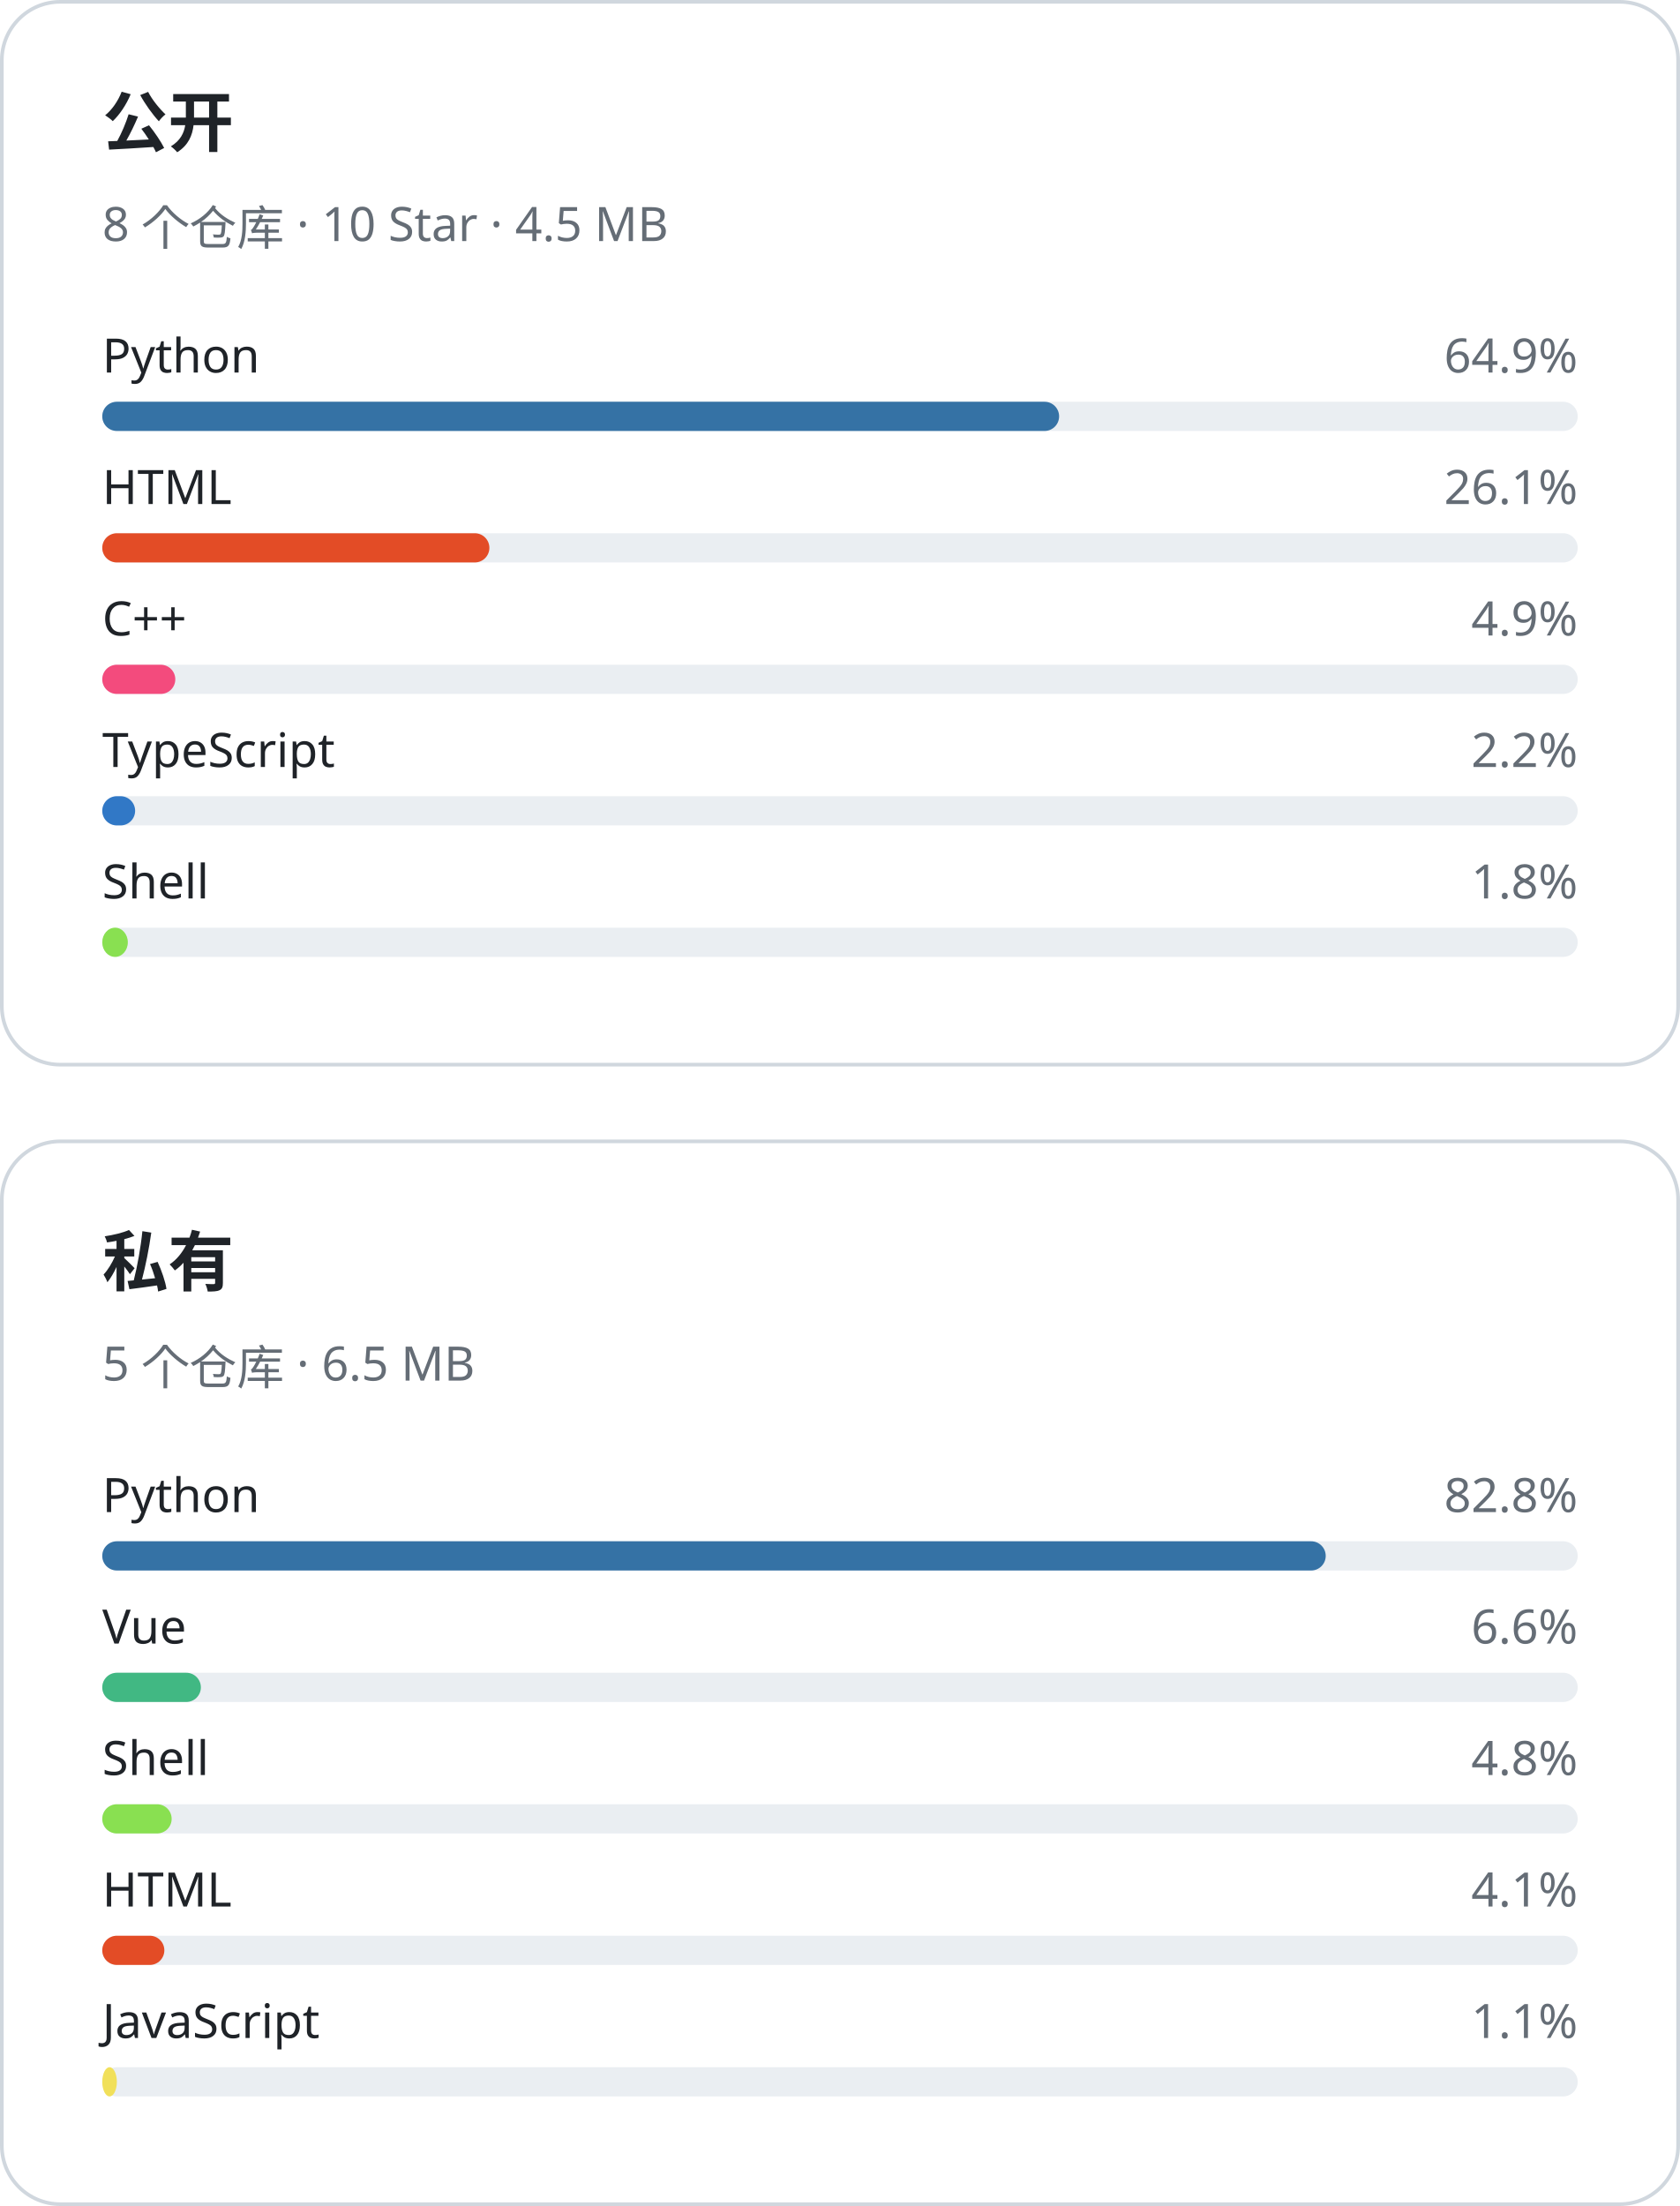
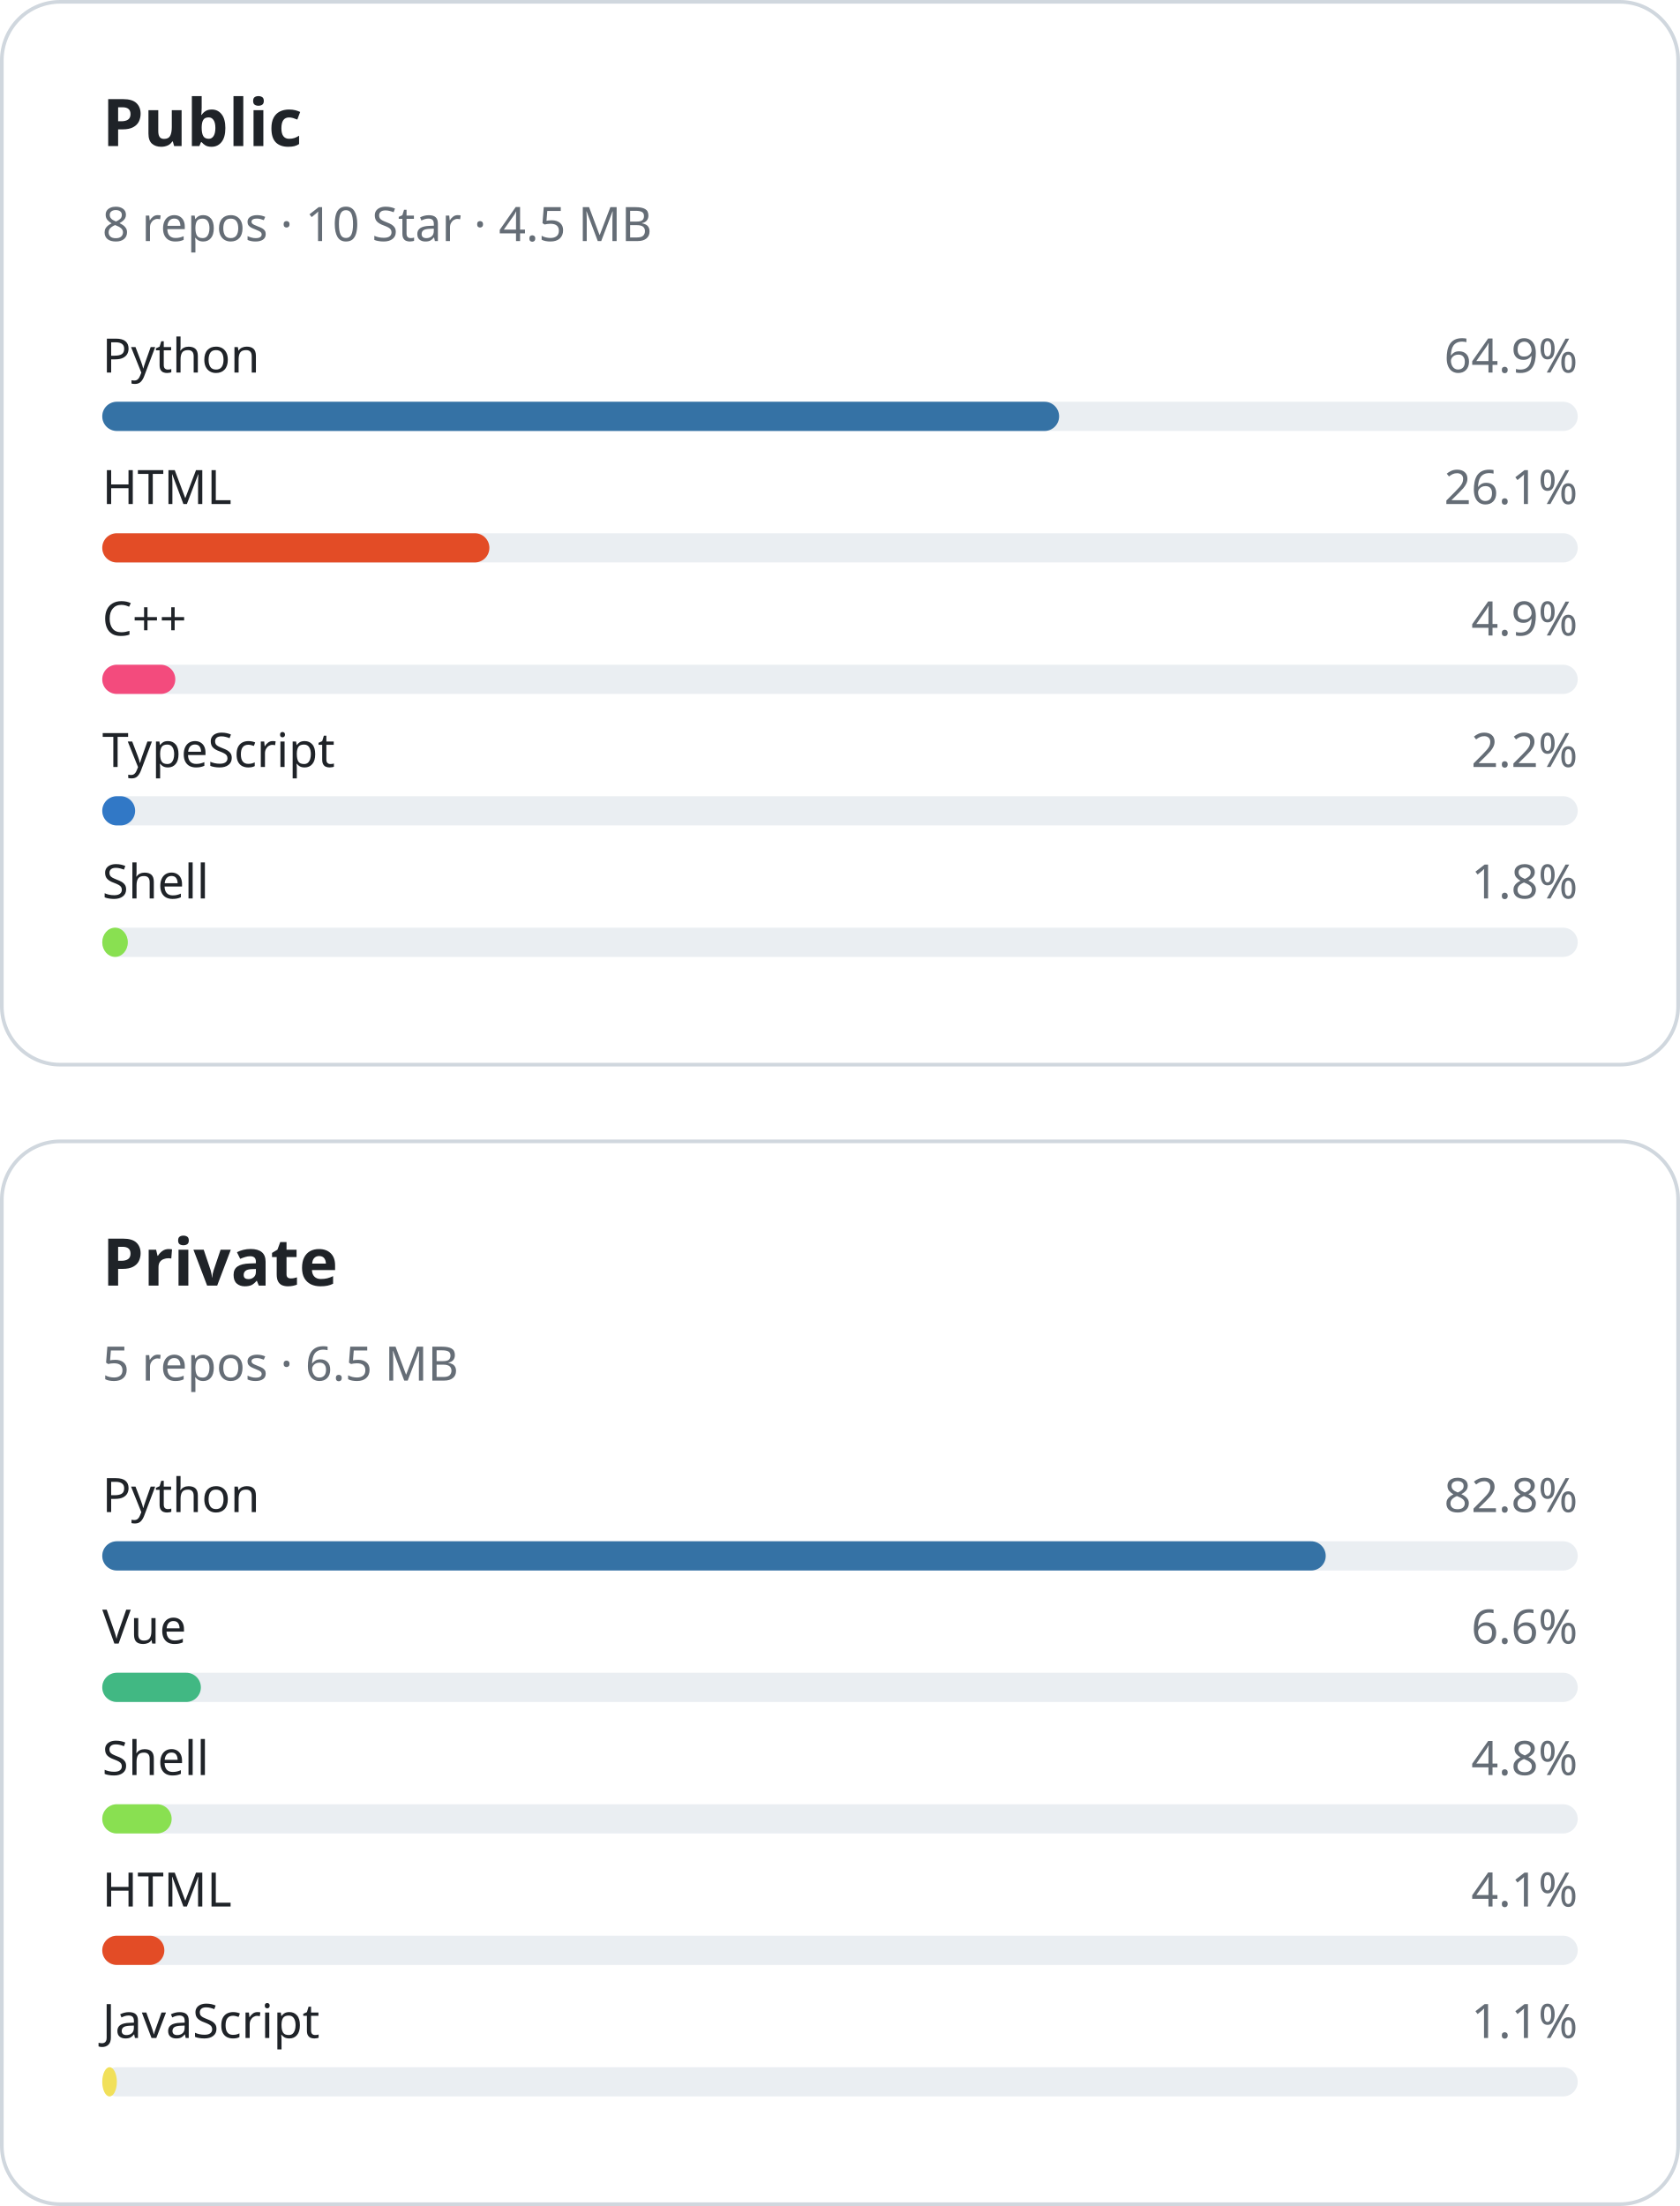
<svg xmlns="http://www.w3.org/2000/svg" width="460" height="604" viewBox="0 0 460 604" role="img">
  <rect width="460" height="604" fill="#ffffff" />
  <rect x="0.5" y="0.5" width="459" height="291" rx="16" fill="#ffffff" stroke="#d0d7de" />
-   <text x="28" y="40" fill="#1f2328" font-size="18" font-weight="600" font-family="Segoe UI, PingFang SC, Microsoft YaHei, sans-serif">公开</text>
-   <text x="28" y="66" fill="#656d76" font-size="13" font-family="Segoe UI, PingFang SC, Microsoft YaHei, sans-serif">8 个仓库 · 10 Star · 4.5 MB</text>
+   <text x="28" y="40" fill="#1f2328" font-size="18" font-weight="600" font-family="Segoe UI, PingFang SC, Microsoft YaHei, sans-serif">Public</text>
+   <text x="28" y="66" fill="#656d76" font-size="13" font-family="Segoe UI, PingFang SC, Microsoft YaHei, sans-serif">8 repos · 10 Star · 4.5 MB</text>
  <text x="28" y="102" fill="#1f2328" font-size="13" font-family="Segoe UI, PingFang SC, Microsoft YaHei, sans-serif">Python</text>
  <text x="432" y="102" fill="#656d76" font-size="13" font-family="Segoe UI, PingFang SC, Microsoft YaHei, sans-serif" text-anchor="end">64.9%</text>
  <rect x="28" y="110" width="404" height="8" rx="4" fill="#eaeef2" />
  <rect x="28" y="110" width="262" height="8" rx="4" fill="#3572A5" />
  <text x="28" y="138" fill="#1f2328" font-size="13" font-family="Segoe UI, PingFang SC, Microsoft YaHei, sans-serif">HTML</text>
  <text x="432" y="138" fill="#656d76" font-size="13" font-family="Segoe UI, PingFang SC, Microsoft YaHei, sans-serif" text-anchor="end">26.1%</text>
  <rect x="28" y="146" width="404" height="8" rx="4" fill="#eaeef2" />
  <rect x="28" y="146" width="106" height="8" rx="4" fill="#e34c26" />
  <text x="28" y="174" fill="#1f2328" font-size="13" font-family="Segoe UI, PingFang SC, Microsoft YaHei, sans-serif">C++</text>
  <text x="432" y="174" fill="#656d76" font-size="13" font-family="Segoe UI, PingFang SC, Microsoft YaHei, sans-serif" text-anchor="end">4.9%</text>
  <rect x="28" y="182" width="404" height="8" rx="4" fill="#eaeef2" />
  <rect x="28" y="182" width="20" height="8" rx="4" fill="#f34b7d" />
  <text x="28" y="210" fill="#1f2328" font-size="13" font-family="Segoe UI, PingFang SC, Microsoft YaHei, sans-serif">TypeScript</text>
  <text x="432" y="210" fill="#656d76" font-size="13" font-family="Segoe UI, PingFang SC, Microsoft YaHei, sans-serif" text-anchor="end">2.2%</text>
  <rect x="28" y="218" width="404" height="8" rx="4" fill="#eaeef2" />
  <rect x="28" y="218" width="9" height="8" rx="4" fill="#3178c6" />
  <text x="28" y="246" fill="#1f2328" font-size="13" font-family="Segoe UI, PingFang SC, Microsoft YaHei, sans-serif">Shell</text>
  <text x="432" y="246" fill="#656d76" font-size="13" font-family="Segoe UI, PingFang SC, Microsoft YaHei, sans-serif" text-anchor="end">1.8%</text>
  <rect x="28" y="254" width="404" height="8" rx="4" fill="#eaeef2" />
  <rect x="28" y="254" width="7" height="8" rx="4" fill="#89e051" />
  <rect x="0.5" y="312.5" width="459" height="291" rx="16" fill="#ffffff" stroke="#d0d7de" />
-   <text x="28" y="352" fill="#1f2328" font-size="18" font-weight="600" font-family="Segoe UI, PingFang SC, Microsoft YaHei, sans-serif">私有</text>
-   <text x="28" y="378" fill="#656d76" font-size="13" font-family="Segoe UI, PingFang SC, Microsoft YaHei, sans-serif">5 个仓库 · 6.5 MB</text>
+   <text x="28" y="352" fill="#1f2328" font-size="18" font-weight="600" font-family="Segoe UI, PingFang SC, Microsoft YaHei, sans-serif">Private</text>
+   <text x="28" y="378" fill="#656d76" font-size="13" font-family="Segoe UI, PingFang SC, Microsoft YaHei, sans-serif">5 repos · 6.5 MB</text>
  <text x="28" y="414" fill="#1f2328" font-size="13" font-family="Segoe UI, PingFang SC, Microsoft YaHei, sans-serif">Python</text>
  <text x="432" y="414" fill="#656d76" font-size="13" font-family="Segoe UI, PingFang SC, Microsoft YaHei, sans-serif" text-anchor="end">82.8%</text>
  <rect x="28" y="422" width="404" height="8" rx="4" fill="#eaeef2" />
  <rect x="28" y="422" width="335" height="8" rx="4" fill="#3572A5" />
  <text x="28" y="450" fill="#1f2328" font-size="13" font-family="Segoe UI, PingFang SC, Microsoft YaHei, sans-serif">Vue</text>
  <text x="432" y="450" fill="#656d76" font-size="13" font-family="Segoe UI, PingFang SC, Microsoft YaHei, sans-serif" text-anchor="end">6.6%</text>
  <rect x="28" y="458" width="404" height="8" rx="4" fill="#eaeef2" />
  <rect x="28" y="458" width="27" height="8" rx="4" fill="#41b883" />
  <text x="28" y="486" fill="#1f2328" font-size="13" font-family="Segoe UI, PingFang SC, Microsoft YaHei, sans-serif">Shell</text>
  <text x="432" y="486" fill="#656d76" font-size="13" font-family="Segoe UI, PingFang SC, Microsoft YaHei, sans-serif" text-anchor="end">4.8%</text>
  <rect x="28" y="494" width="404" height="8" rx="4" fill="#eaeef2" />
  <rect x="28" y="494" width="19" height="8" rx="4" fill="#89e051" />
  <text x="28" y="522" fill="#1f2328" font-size="13" font-family="Segoe UI, PingFang SC, Microsoft YaHei, sans-serif">HTML</text>
  <text x="432" y="522" fill="#656d76" font-size="13" font-family="Segoe UI, PingFang SC, Microsoft YaHei, sans-serif" text-anchor="end">4.1%</text>
  <rect x="28" y="530" width="404" height="8" rx="4" fill="#eaeef2" />
  <rect x="28" y="530" width="17" height="8" rx="4" fill="#e34c26" />
  <text x="28" y="558" fill="#1f2328" font-size="13" font-family="Segoe UI, PingFang SC, Microsoft YaHei, sans-serif">JavaScript</text>
  <text x="432" y="558" fill="#656d76" font-size="13" font-family="Segoe UI, PingFang SC, Microsoft YaHei, sans-serif" text-anchor="end">1.1%</text>
  <rect x="28" y="566" width="404" height="8" rx="4" fill="#eaeef2" />
  <rect x="28" y="566" width="4" height="8" rx="4" fill="#f1e05a" />
</svg>
